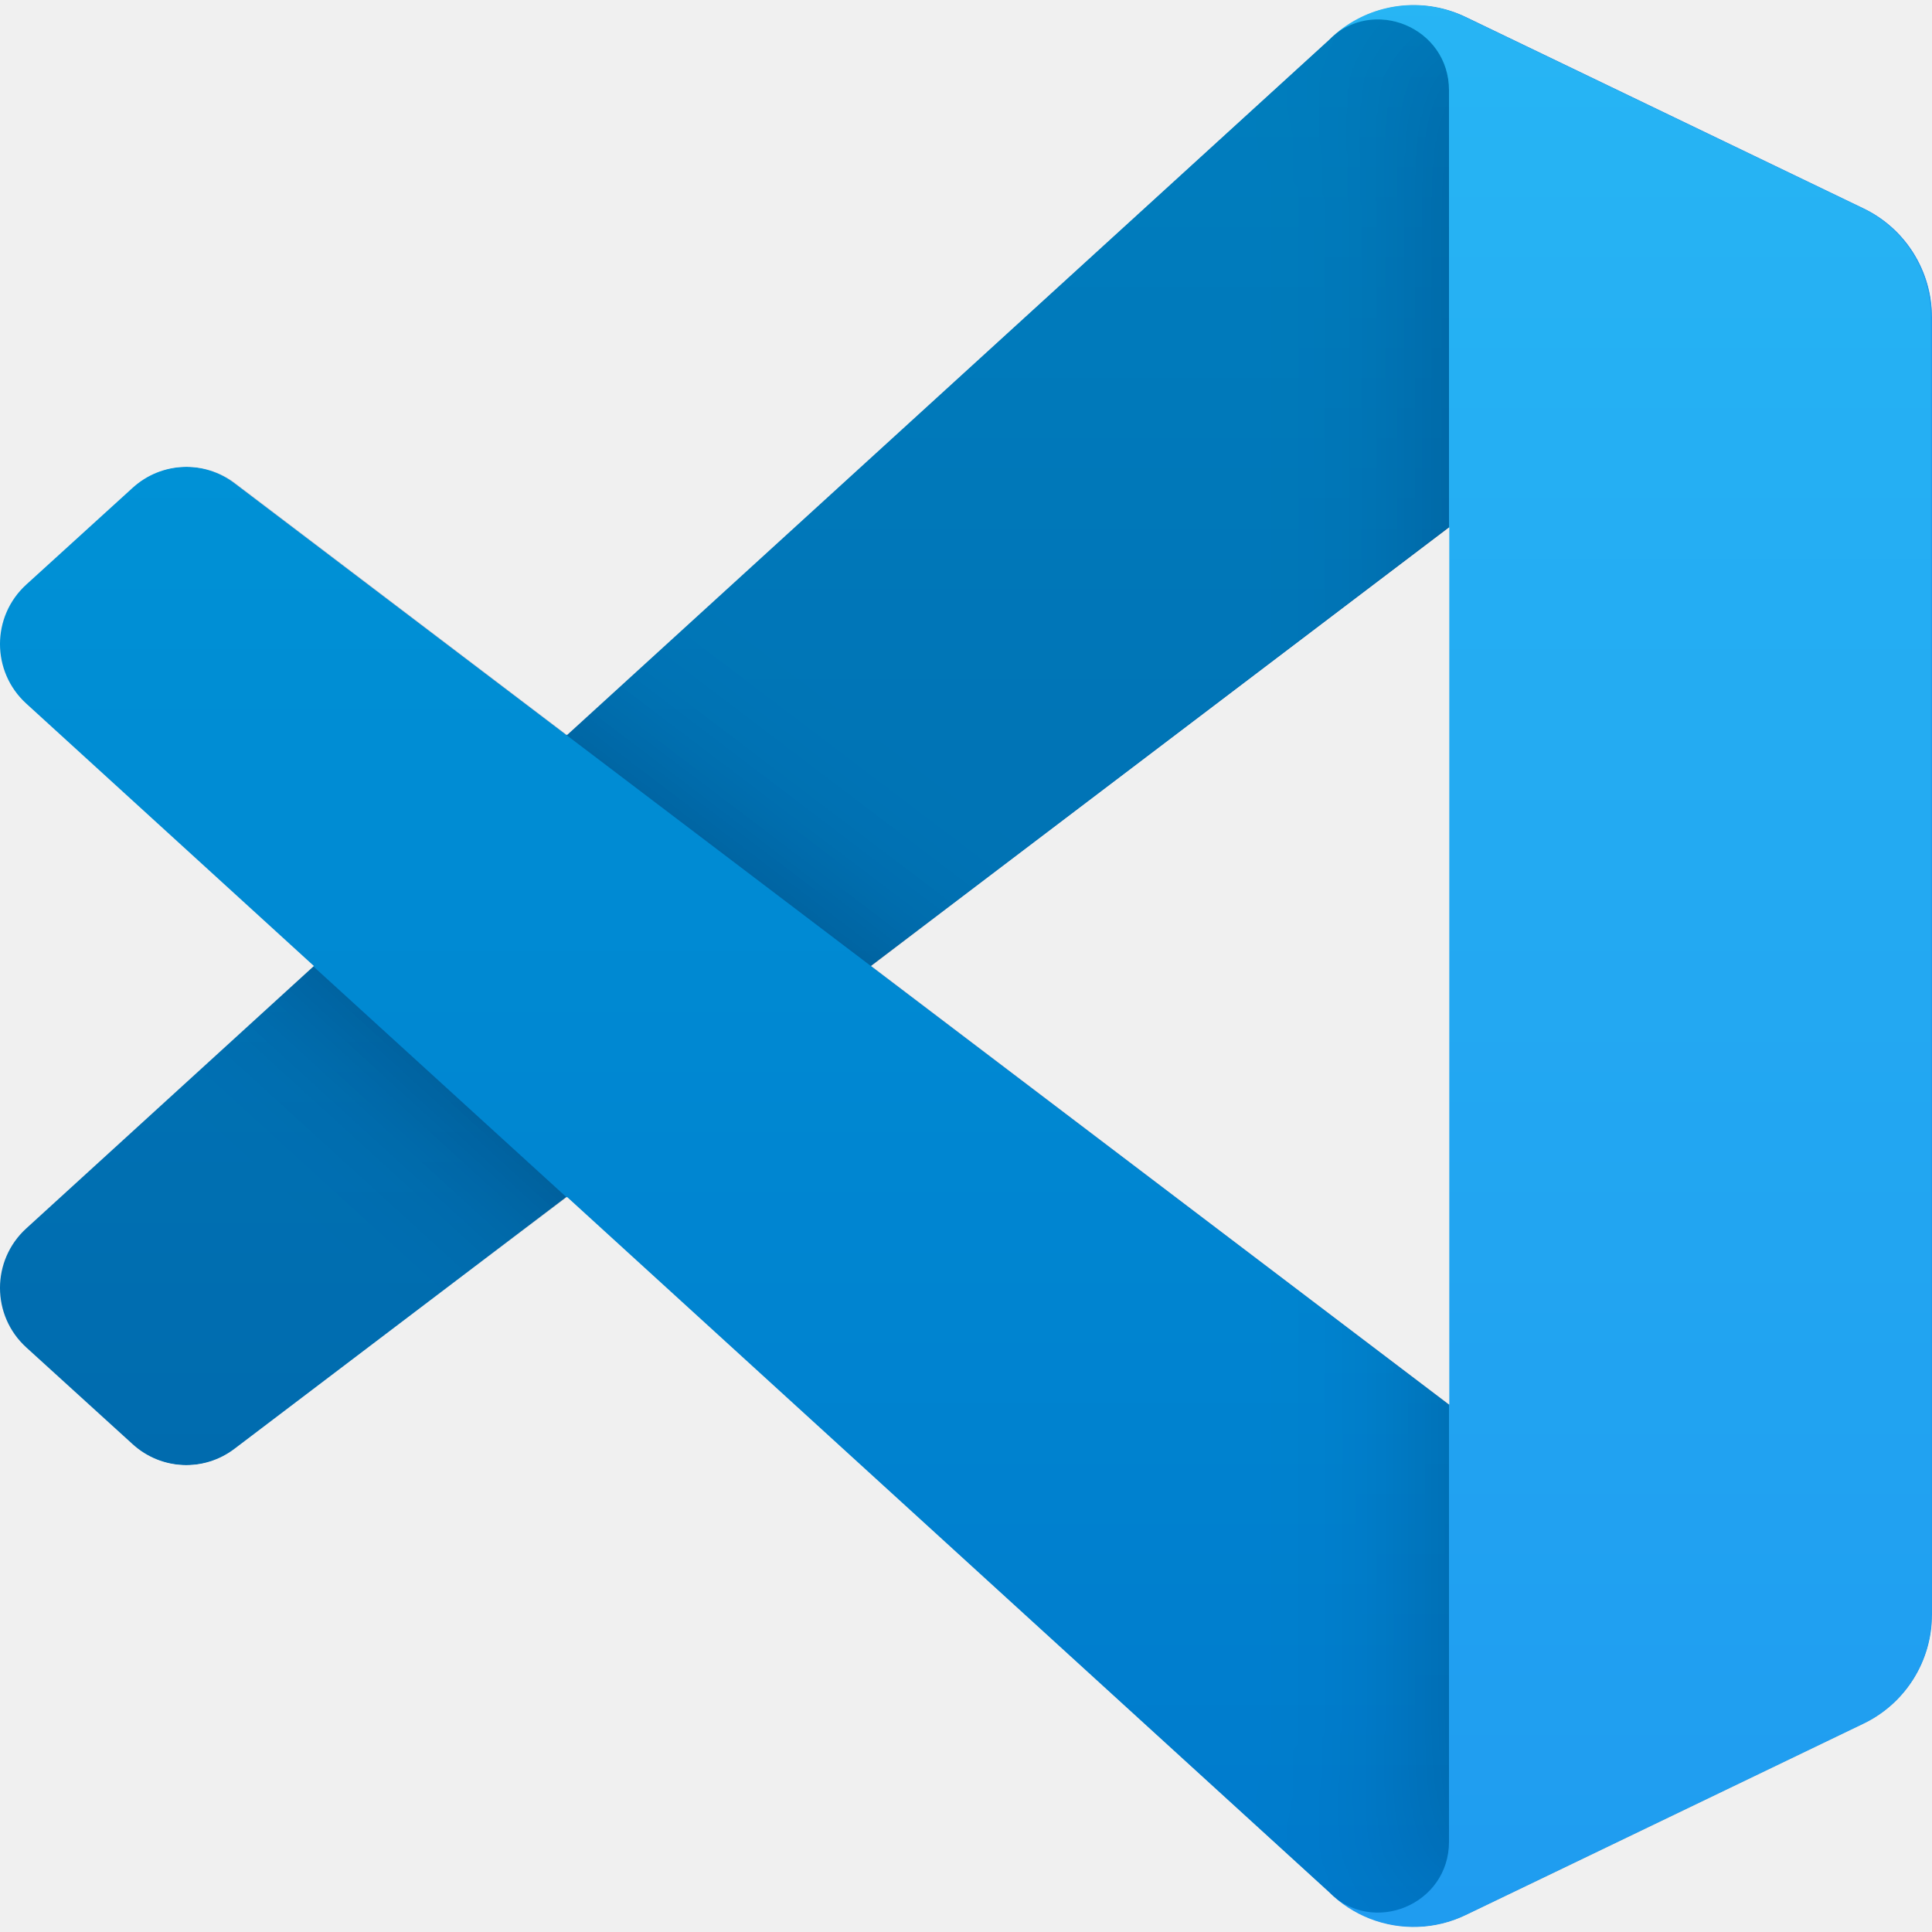
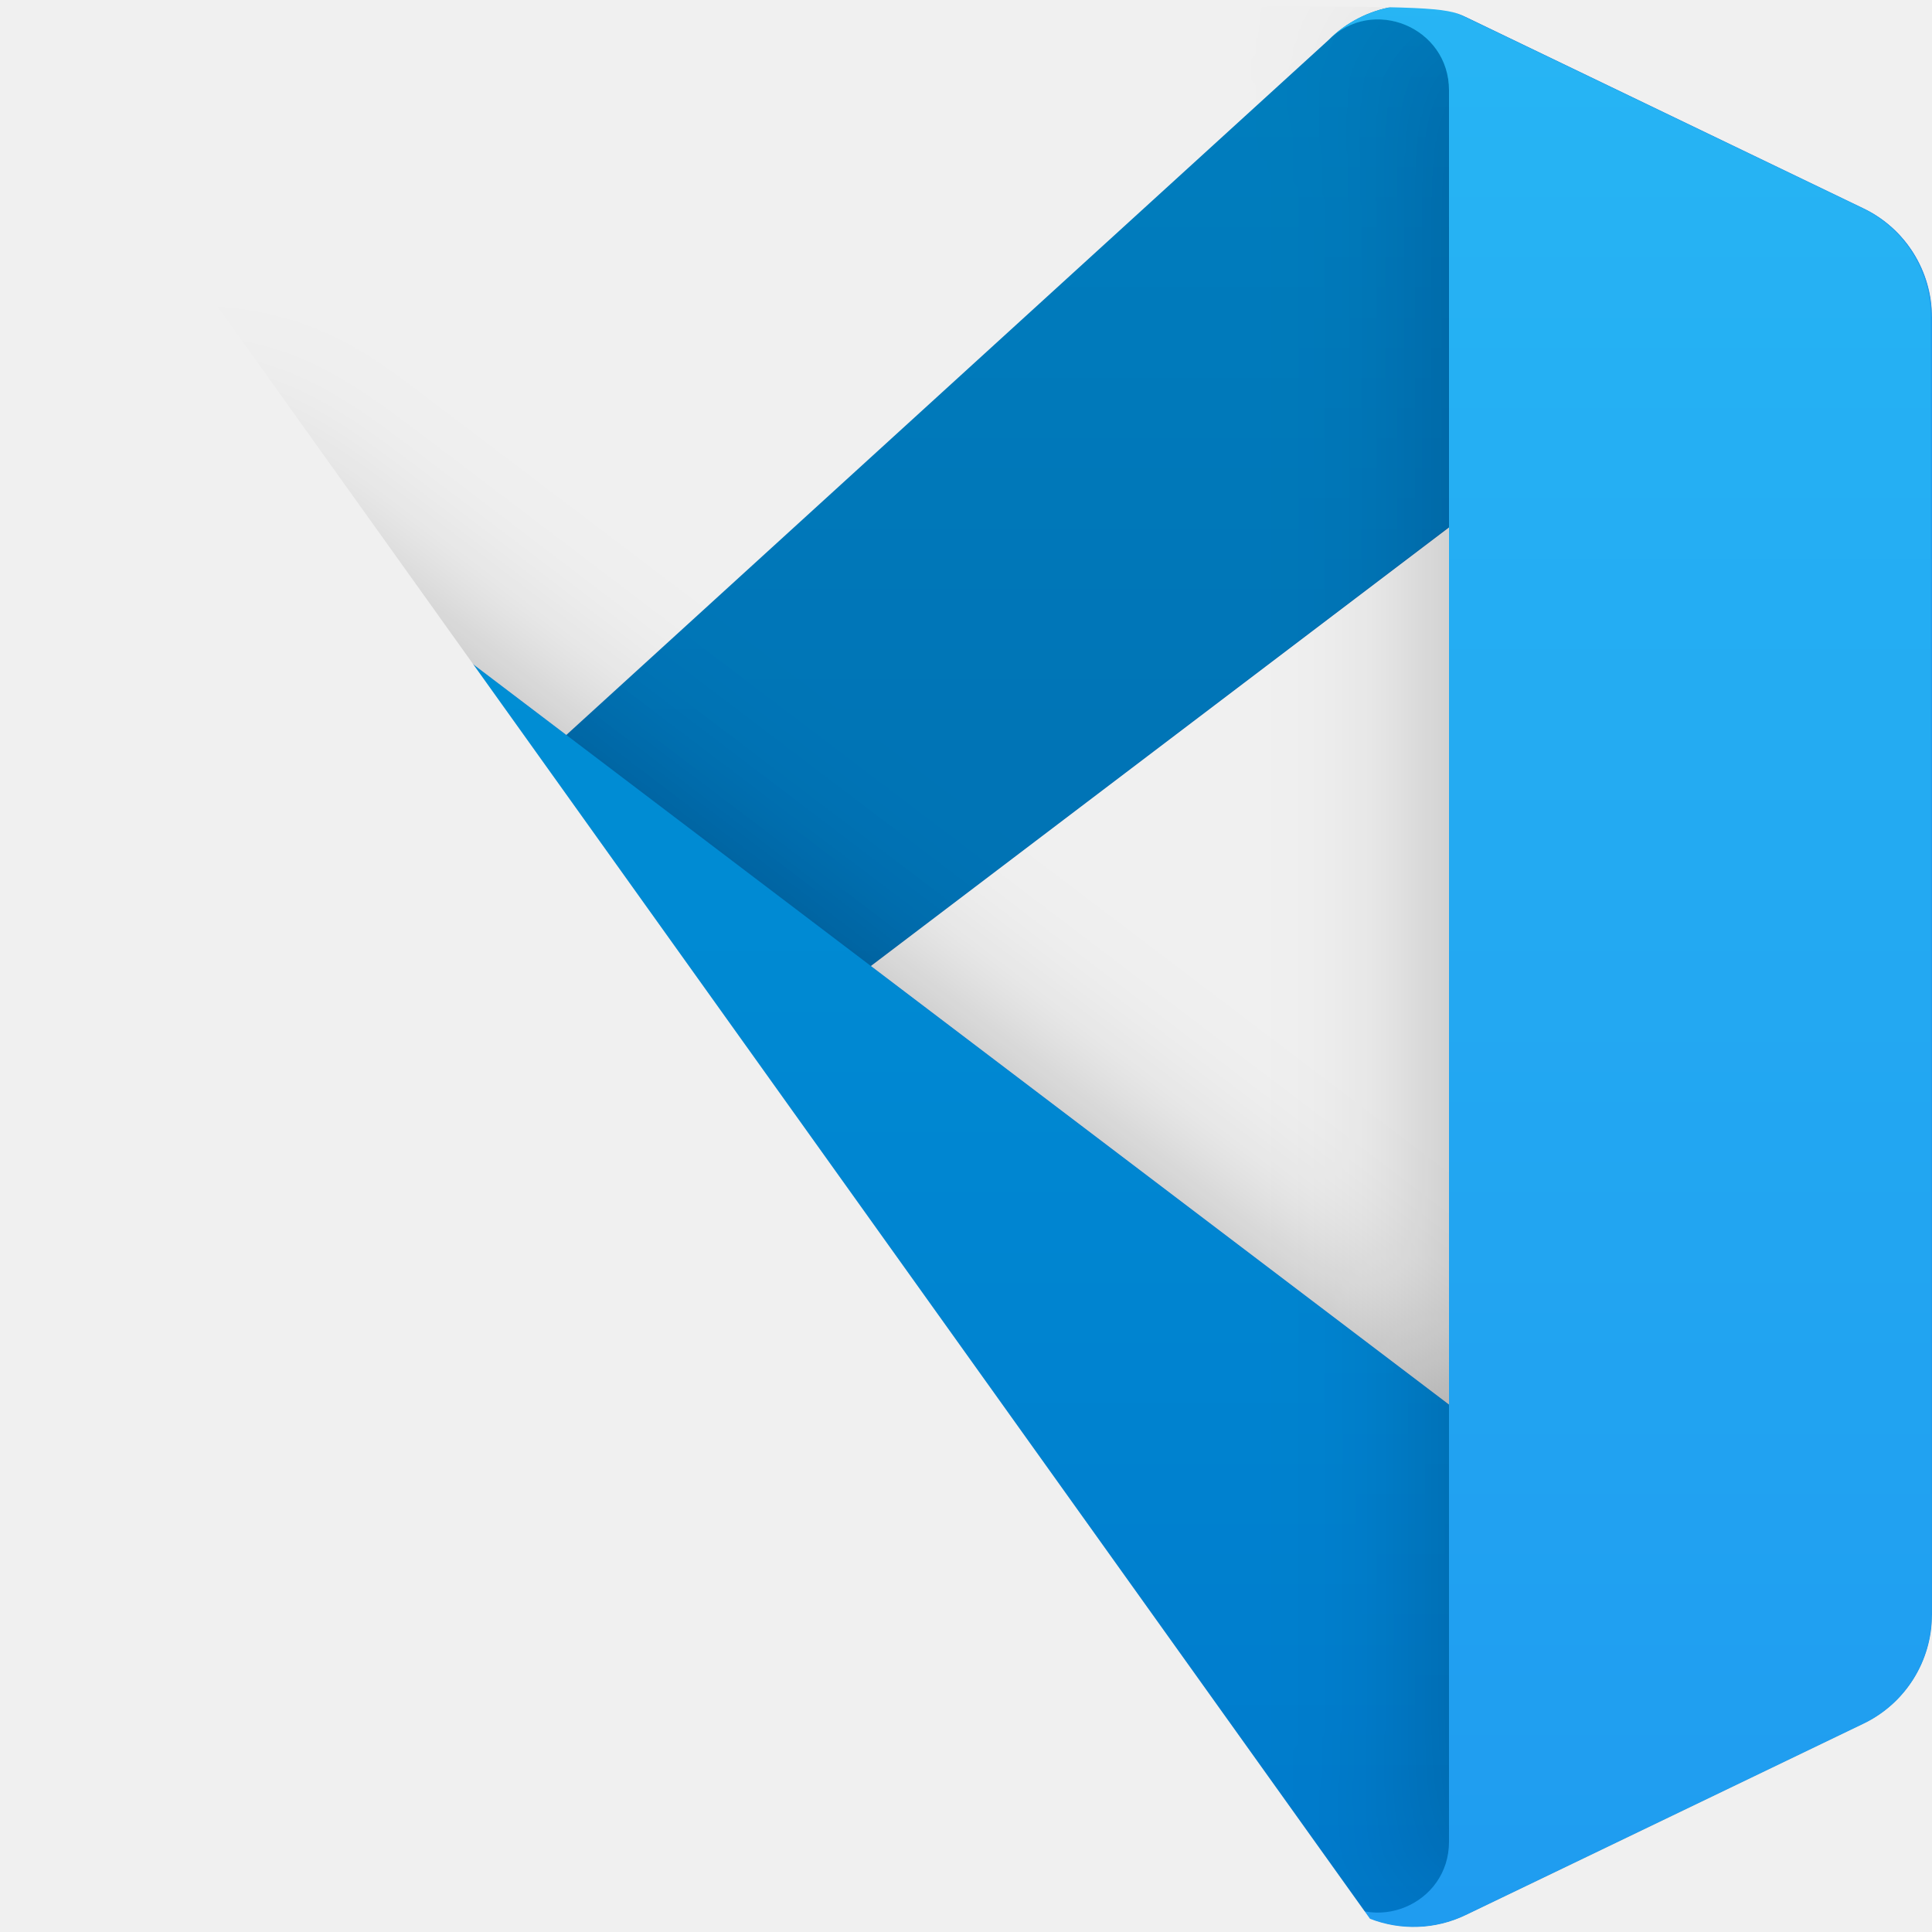
<svg xmlns="http://www.w3.org/2000/svg" viewBox="0 0 100 100" fill="none">
  <mask id="mask0" mask-type="alpha" maskUnits="userSpaceOnUse" x="0" y="0" width="100" height="100">
-     <path fill-rule="evenodd" clip-rule="evenodd" d="M70.912 99.317C72.487 99.931 74.283 99.891 75.873 99.126L96.461 89.22C98.624 88.179 100 85.989 100 83.587V16.413C100 14.011 98.624 11.822 96.461 10.781L75.873 0.874C73.786 -0.13 71.345 0.116 69.513 1.447C69.252 1.637 69.003 1.849 68.769 2.083L29.355 38.041L12.187 25.01C10.589 23.797 8.354 23.896 6.869 25.246L1.363 30.255C-0.453 31.906 -0.455 34.763 1.359 36.417L16.247 50L1.359 63.583C-0.455 65.237 -0.453 68.094 1.363 69.745L6.869 74.754C8.354 76.104 10.589 76.204 12.187 74.99L29.355 61.959L68.769 97.917C69.392 98.541 70.125 99.01 70.912 99.317ZM75.015 27.299L45.109 50L75.015 72.701V27.299Z" fill="white" />
+     <path fill-rule="evenodd" clip-rule="evenodd" d="M70.912 99.317C72.487 99.931 74.283 99.891 75.873 99.126L96.461 89.22C98.624 88.179 100 85.989 100 83.587V16.413C100 14.011 98.624 11.822 96.461 10.781L75.873 0.874C73.786 -0.13 71.34.7.0.116 69.513 1.447C69.252 1.637 69.003 1.849 68.769 2.083L29.355 38.041L12.187 25.01C10.589 23.797 8.354 23.896 6.869 25.246L1.363 30.255C-0.453 31.906 -0.455 34.763 1.359 36.417L16.247 50L1.359 63.583C-0.455 65.237 -0.453 68.094 1.363 69.745L6.869 74.754C8.354 76.104 10.589 76.204 12.187 74.99L29.355 61.959L68.769 97.917C69.392 98.541 70.125 99.01 70.912 99.317ZM75.015 27.299L45.109 50L75.015 72.701V27.299Z" fill="white" />
  </mask>
  <g mask="url(#mask0)">
    <path d="M96.461 10.796L75.857 0.876C73.472 -0.273 70.622 0.212 68.75 2.083L1.299 63.583C-0.516 65.237 -0.514 68.094 1.303 69.745L6.813 74.754C8.298 76.104 10.535 76.204 12.134 74.99L93.361 13.37C96.086 11.303 100 13.246 100 16.667V16.427C100 14.027 98.625 11.838 96.461 10.796Z" fill="#0065A9" />
    <g filter="url(#filter0_d)">
      <path d="M96.461 89.204L75.857 99.124C73.472 100.273 70.622 99.788 68.75 97.917L1.299 36.417C-0.516 34.763 -0.514 31.906 1.303 30.255L6.813 25.246C8.298 23.896 10.535 23.796 12.134 25.009L93.361 86.63C96.086 88.697 100 86.754 100 83.333V83.573C100 85.974 98.625 88.162 96.461 89.204Z" fill="#007ACC" />
    </g>
    <g filter="url(#filter1_d)">
      <path d="M75.858 99.126C73.472 100.274 70.622 99.788 68.75 97.917C71.056 100.223 75 98.59 75 95.328V4.672C75 1.41 71.056 -0.223 68.75 2.083C70.622 0.211 73.472 -0.274 75.858 0.874L96.459 10.781C98.623 11.822 100 14.011 100 16.413V83.587C100 85.989 98.623 88.179 96.459 89.22L75.858 99.126Z" fill="#1F9CF0" />
    </g>
    <g style="mix-blend-mode:overlay" opacity="0.25">
      <path fill-rule="evenodd" clip-rule="evenodd" d="M70.851 99.317C72.426 99.931 74.222 99.891 75.812 99.126L96.4 89.22C98.563 88.179 99.939 85.989 99.939 83.587V16.413C99.939 14.011 98.564 11.822 96.4 10.781L75.812 0.874C73.725 -0.13 71.284 0.116 69.453 1.447C69.191 1.637 68.942 1.849 68.708 2.083L29.294 38.041L12.126 25.01C10.528 23.796 8.293 23.896 6.809 25.246L1.302 30.255C-0.513 31.906 -0.515 34.763 1.298 36.417L16.186 50L1.298 63.583C-0.515 65.237 -0.513 68.094 1.302 69.745L6.809 74.754C8.293 76.104 10.528 76.204 12.126 74.99L29.294 61.959L68.708 97.917C69.332 98.54 70.064 99.01 70.851 99.317ZM74.954 27.299L45.048 50L74.954 72.701V27.299Z" fill="url(#paint0_linear)" />
    </g>
  </g>
  <defs>
    <filter id="filter0_d" x="-8.394" y="15.829" width="116.727" height="92.246" filterUnits="userSpaceOnUse" color-interpolation-filters="sRGB">
      <feFlood flood-opacity="0" result="BackgroundImageFix" />
      <feColorMatrix in="SourceAlpha" type="matrix" values="0 0 0 0 0 0 0 0 0 0 0 0 0 0 0 0 0 0 127 0" />
      <feOffset />
      <feGaussianBlur stdDeviation="4.167" />
      <feColorMatrix type="matrix" values="0 0 0 0 0 0 0 0 0 0 0 0 0 0 0 0 0 0 0.25 0" />
      <feBlend mode="overlay" in2="BackgroundImageFix" result="effect1_dropShadow" />
      <feBlend mode="normal" in="SourceGraphic" in2="effect1_dropShadow" result="shape" />
    </filter>
    <filter id="filter1_d" x="60.417" y="-8.076" width="47.917" height="116.151" filterUnits="userSpaceOnUse" color-interpolation-filters="sRGB">
      <feFlood flood-opacity="0" result="BackgroundImageFix" />
      <feColorMatrix in="SourceAlpha" type="matrix" values="0 0 0 0 0 0 0 0 0 0 0 0 0 0 0 0 0 0 127 0" />
      <feOffset />
      <feGaussianBlur stdDeviation="4.167" />
      <feColorMatrix type="matrix" values="0 0 0 0 0 0 0 0 0 0 0 0 0 0 0 0 0 0 0.25 0" />
      <feBlend mode="overlay" in2="BackgroundImageFix" result="effect1_dropShadow" />
      <feBlend mode="normal" in="SourceGraphic" in2="effect1_dropShadow" result="shape" />
    </filter>
    <linearGradient id="paint0_linear" x1="49.939" y1="0.258" x2="49.939" y2="99.742" gradientUnits="userSpaceOnUse">
      <stop stop-color="white" />
      <stop offset="1" stop-color="white" stop-opacity="0" />
    </linearGradient>
  </defs>
</svg>
